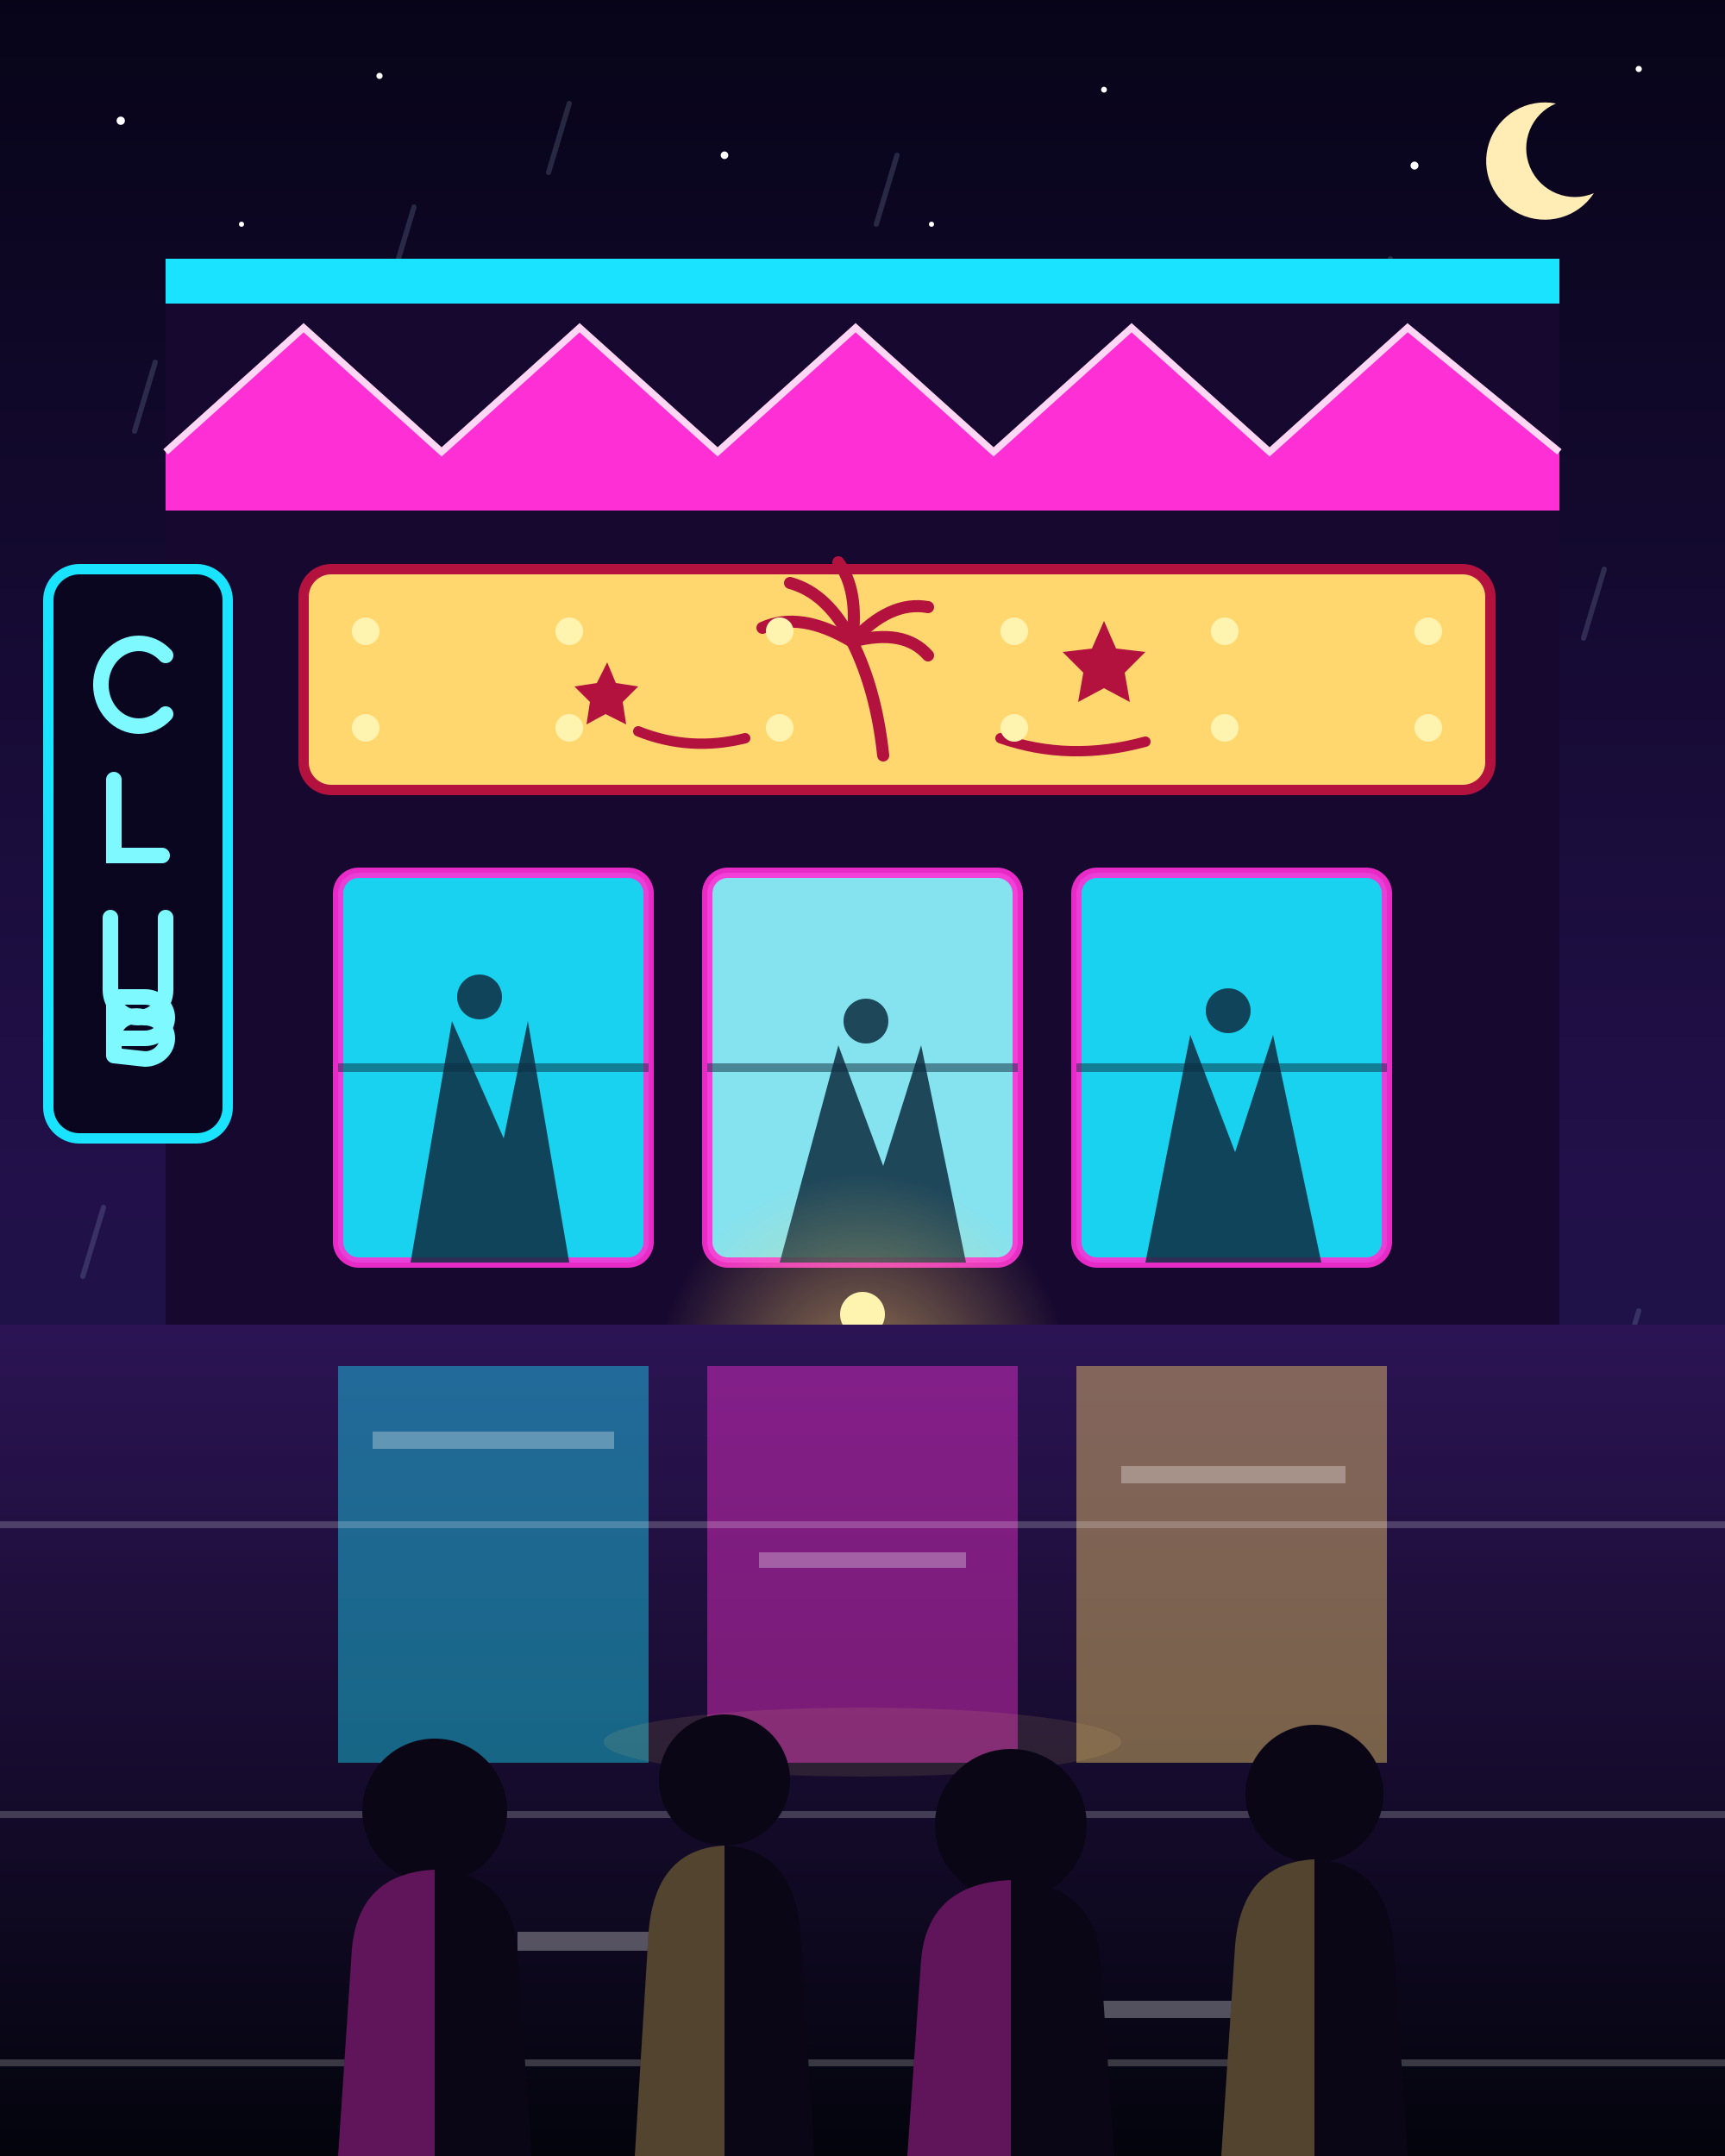
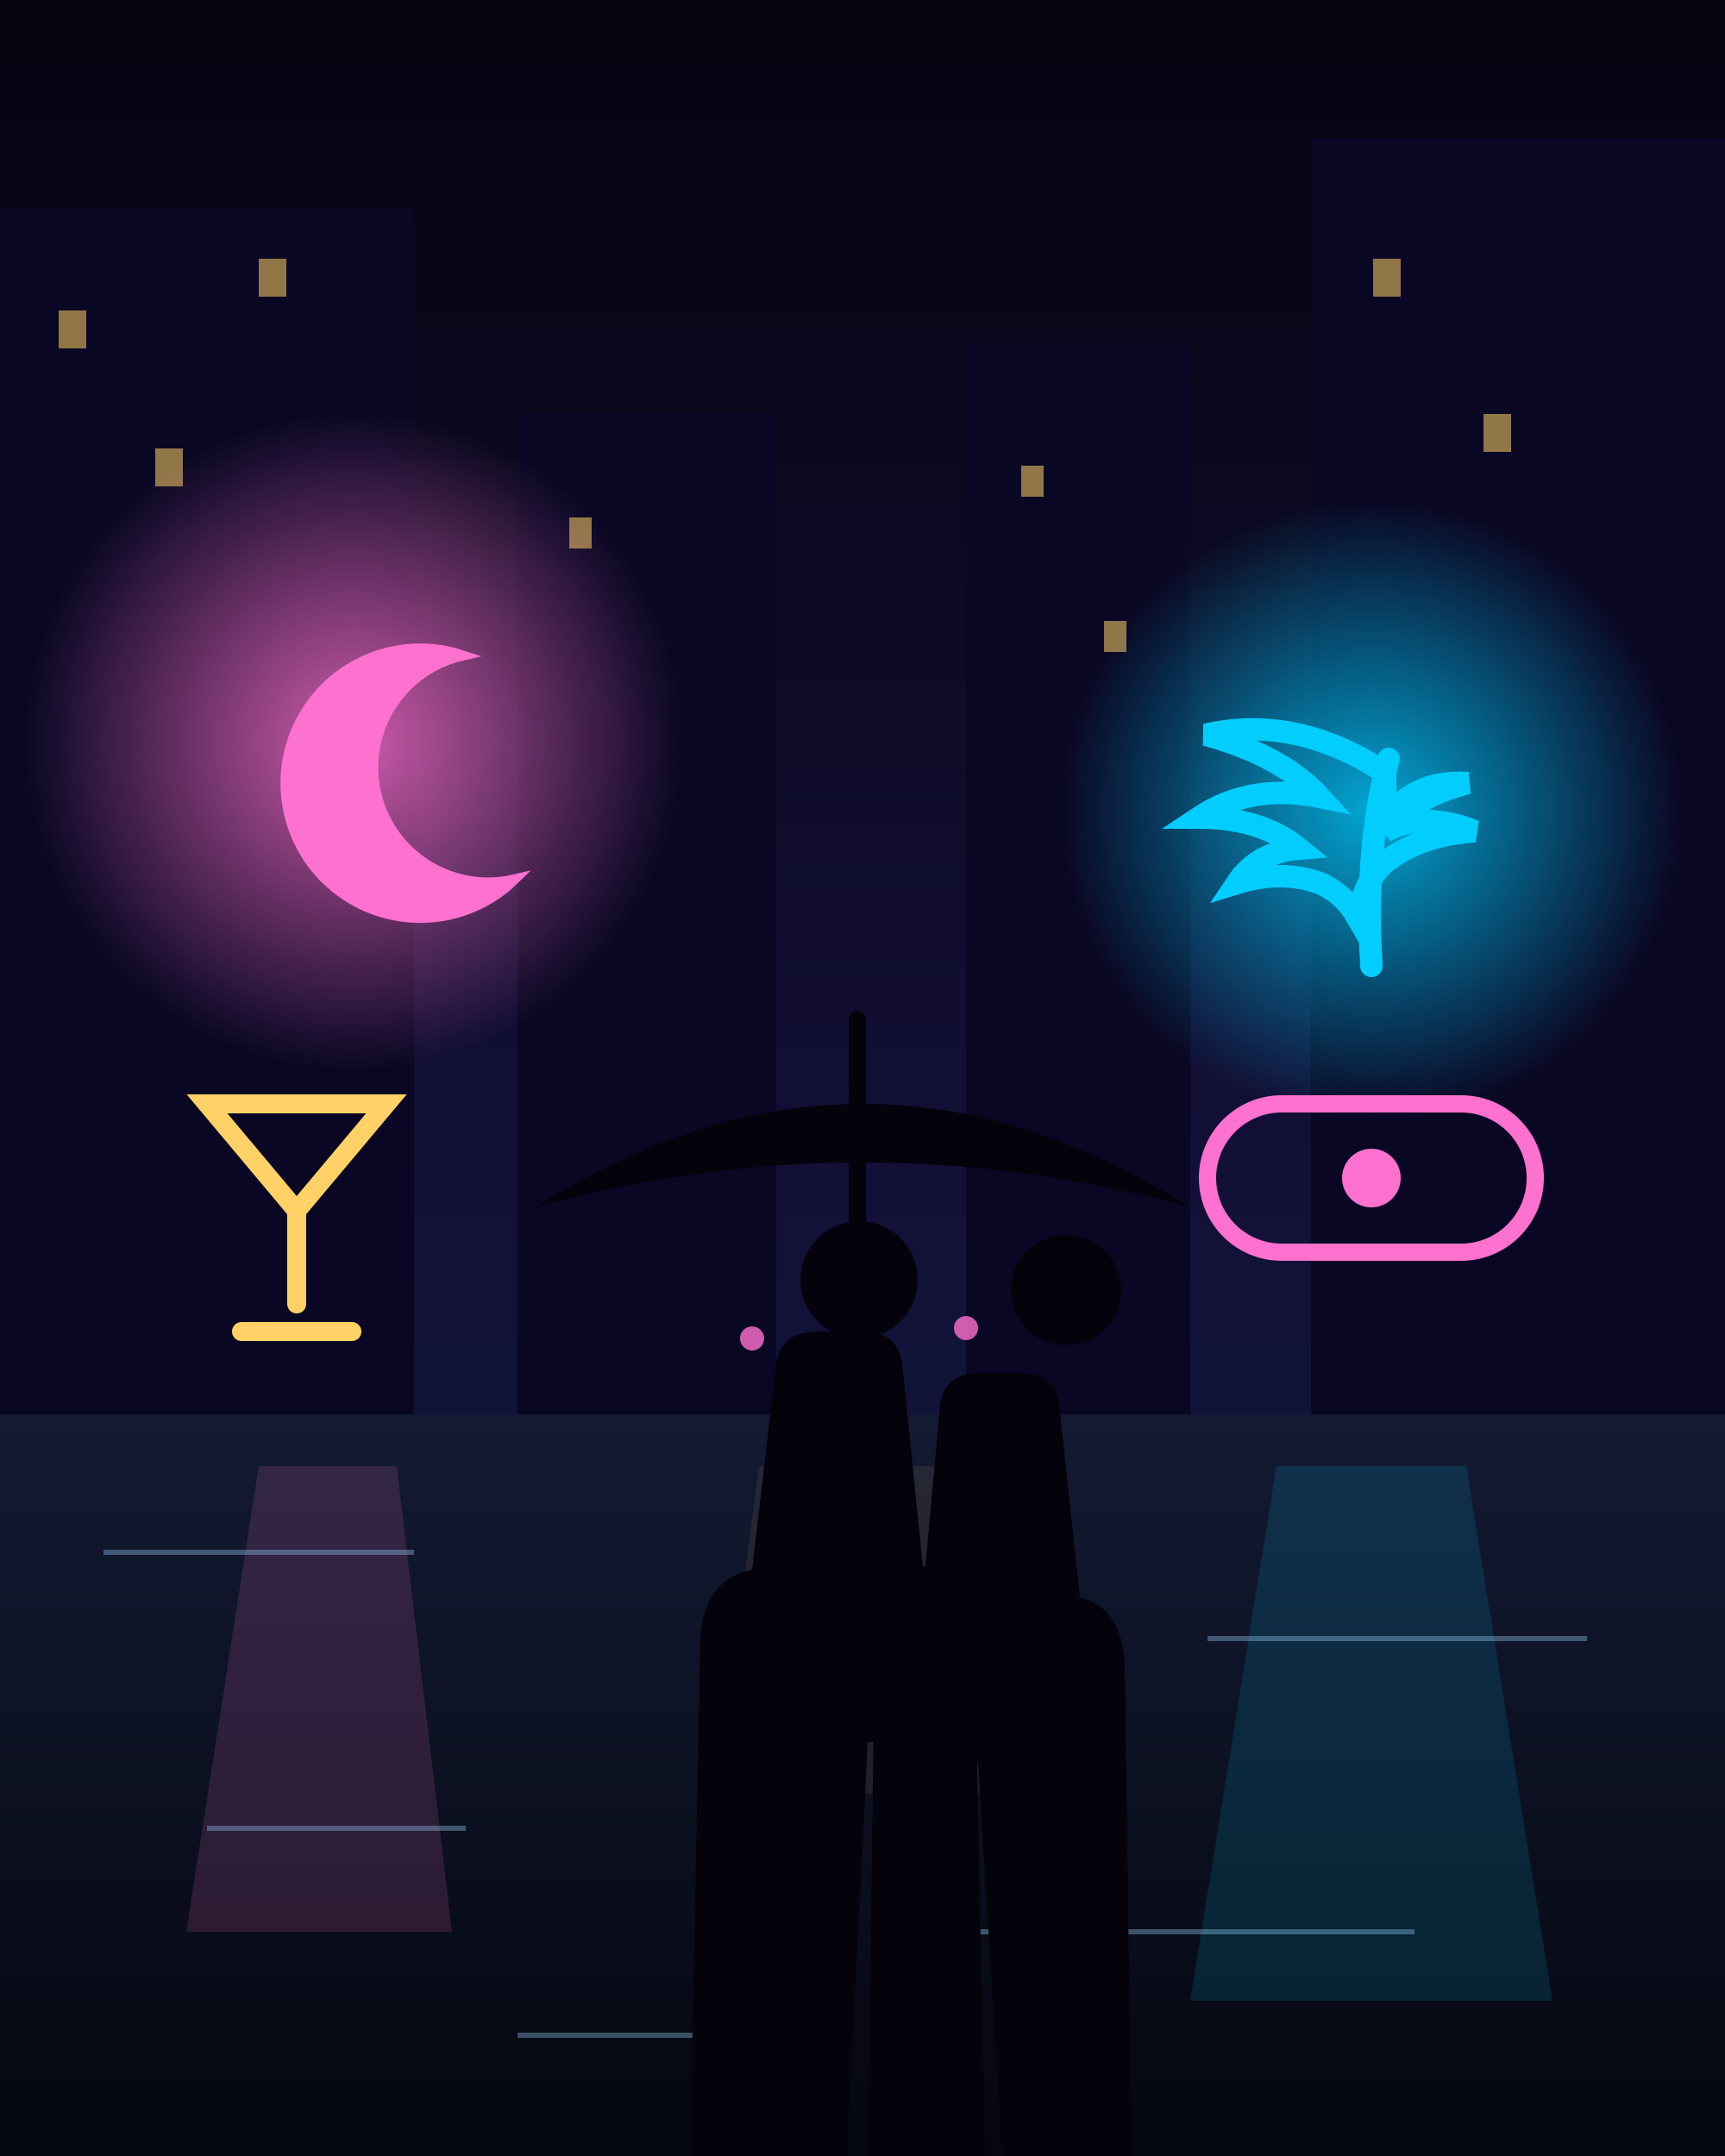
<svg xmlns="http://www.w3.org/2000/svg" viewBox="0 0 1000 1250" width="1000" height="1250">
  <defs>
-     <linearGradient id="nightsky" x1="0" y1="0" x2="0" y2="1">
-       <stop offset="0" stop-color="#070418" />
-       <stop offset=".55" stop-color="#22104a" />
+     <linearGradient id="night" x1="0" y1="0" x2="0" y2="1">
+       <stop offset="0" stop-color="#05030f" />
+       <stop offset=".55" stop-color="#131038" />
      <stop offset="1" stop-color="#0a2038" />
    </linearGradient>
    <linearGradient id="pavement" x1="0" y1="0" x2="0" y2="1">
-       <stop offset="0" stop-color="#2c1454" />
-       <stop offset="1" stop-color="#03040c" />
+       <stop offset="0" stop-color="#131a33" />
+       <stop offset="1" stop-color="#05070f" />
    </linearGradient>
-     <radialGradient id="lampGlow" cx=".5" cy=".5" r=".5">
-       <stop offset="0" stop-color="#ffd76e" stop-opacity=".55" />
-       <stop offset="1" stop-color="#ffd76e" stop-opacity="0" />
+     <radialGradient id="pinkGlow" cx=".5" cy=".5" r=".5">
+       <stop offset="0" stop-color="#ff71ce" stop-opacity=".8" />
+       <stop offset="1" stop-color="#ff71ce" stop-opacity="0" />
+     </radialGradient>
+     <radialGradient id="tealGlow" cx=".5" cy=".5" r=".5">
+       <stop offset="0" stop-color="#01cdfe" stop-opacity=".8" />
+       <stop offset="1" stop-color="#01cdfe" stop-opacity="0" />
    </radialGradient>
  </defs>
-   <rect width="1000" height="1250" fill="url(#nightsky)" />
-   <g fill="#ffffff">
-     <circle cx="70" cy="70" r="2.4" />
-     <circle cx="220" cy="44" r="1.8" />
-     <circle cx="420" cy="90" r="2.2" />
-     <circle cx="640" cy="52" r="1.7" />
-     <circle cx="820" cy="96" r="2.3" />
-     <circle cx="950" cy="40" r="1.8" />
-     <circle cx="540" cy="130" r="1.5" />
-     <circle cx="140" cy="130" r="1.5" />
+   <rect width="1000" height="1250" fill="url(#night)" />
+   <g fill="#0a0724">
+     <rect x="0" y="120" width="240" height="700" />
+     <rect x="760" y="80" width="240" height="740" />
+     <rect x="300" y="240" width="150" height="580" />
+     <rect x="560" y="200" width="130" height="620" />
  </g>
-   <path d="M902 60 a34 34 0 1 0 22 52 a27 27 0 1 1 -22 -52 Z" fill="#ffedb5" />
-   <g stroke="#bfe3ff" stroke-width="3" stroke-linecap="round" opacity=".16">
-     <path d="M90 210 l-12 40" />
-     <path d="M240 120 l-12 40" />
-     <path d="M388 300 l-12 40" />
-     <path d="M520 90 l-12 40" />
-     <path d="M668 240 l-12 40" />
-     <path d="M806 150 l-12 40" />
-     <path d="M930 330 l-12 40" />
-     <path d="M150 480 l-12 40" />
-     <path d="M880 560 l-12 40" />
-     <path d="M60 700 l-12 40" />
-     <path d="M950 760 l-12 40" />
-     <path d="M330 60 l-12 40" />
+   <g fill="#ffd166" opacity=".55">
+     <rect x="34" y="180" width="16" height="22" />
+     <rect x="90" y="260" width="16" height="22" />
+     <rect x="150" y="150" width="16" height="22" />
+     <rect x="796" y="150" width="16" height="22" />
+     <rect x="860" y="240" width="16" height="22" />
+     <rect x="330" y="300" width="13" height="18" />
+     <rect x="592" y="270" width="13" height="18" />
+     <rect x="640" y="360" width="13" height="18" />
  </g>
-   <rect x="96" y="150" width="808" height="618" fill="#170830" />
-   <rect x="96" y="150" width="808" height="26" fill="#19e3ff" />
-   <path d="M96 262 L176 190 L256 262 L336 190 L416 262 L496 190 L576 262 L656 190 L736 262 L816 190 L904 262 L904 296 L96 296 Z" fill="#ff2fd6" />
-   <path d="M96 262 L176 190 L256 262 L336 190 L416 262 L496 190 L576 262 L656 190 L736 262 L816 190 L904 262" fill="none" stroke="#ffd7f4" stroke-width="4" />
-   <g>
-     <rect x="28" y="330" width="104" height="330" rx="18" fill="#0b0620" stroke="#19e3ff" stroke-width="6" />
-     <g fill="none" stroke="#7df9ff" stroke-width="9" stroke-linecap="round">
-       <path d="M96 380 a22 24 0 1 0 0 34" />
-       <path d="M66 452 L66 496 L94 496" />
-       <path d="M64 532 L64 574 a16 16 0 0 0 32 0 L96 532" />
-       <path d="M66 640 L66 606 L84 606 a13 12 0 0 1 0 24 L66 630 a13 12 0 0 1 18 -12 a13 12 0 0 1 0 24 L66 640" transform="translate(0 -28)" />
+   <circle cx="205" cy="430" r="190" fill="url(#pinkGlow)" />
+   <circle cx="795" cy="470" r="180" fill="url(#tealGlow)" />
+   <g fill="none" stroke-linecap="round">
+     <path d="M268 380 a78 78 0 1 0 30 130 a62 62 0 1 1 -30 -130z" fill="#ff71ce" stroke="#ff71ce" stroke-width="6" />
+     <g stroke="#01cdfe" stroke-width="13">
+       <path d="M795 560 q-4 -70 10 -120" />
+       <path d="M803 448 q-52 -34 -104 -22 q44 12 66 36 q-40 -8 -70 12 q36 0 58 18 q-24 2 -36 20 q26 -8 48 0 q14 6 22 20 q4 -22 16 -32 q20 -16 52 -18 q-30 -12 -52 0 q16 -20 48 -28 q-34 -2 -48 24z" />
    </g>
+     <g stroke="#ffd166" stroke-width="11">
+       <path d="M120 640 l52 62 l52 -62 z" />
+       <path d="M172 702 l0 54" />
+       <path d="M140 772 l64 0" />
+     </g>
+     <rect x="700" y="640" width="190" height="86" rx="43" fill="none" stroke="#ff71ce" stroke-width="10" />
+     <circle cx="795" cy="683" r="17" fill="#ff71ce" stroke="none" />
  </g>
-   <rect x="176" y="330" width="688" height="128" rx="16" fill="#ffd76e" />
-   <rect x="176" y="330" width="688" height="128" rx="16" fill="none" stroke="#b3123f" stroke-width="6" />
-   <g transform="translate(520 394)">
-     <g stroke="#b3123f" stroke-width="7" fill="none" stroke-linecap="round">
-       <path d="M-8 44 Q-12 6 -26 -22" />
-       <path d="M-26 -22 q-30 -18 -52 -8" />
-       <path d="M-26 -22 q-14 -28 -36 -34" />
-       <path d="M-26 -22 q4 -30 -8 -46" />
-       <path d="M-26 -22 q22 -24 44 -20" />
-       <path d="M-26 -22 q30 -8 44 8" />
-     </g>
-     <path d="M120 -34 l7 16 17 2 -12 12 3 17 -15 -8 -15 8 3 -17 -12 -12 17 -2 Z" fill="#b3123f" />
-     <path d="M-168 -10 l5 12 13 2 -9 9 2 13 -12 -6 -11 6 2 -13 -9 -9 13 -2 Z" fill="#b3123f" />
-     <path d="M60 34 q40 14 84 2" stroke="#b3123f" stroke-width="6" fill="none" stroke-linecap="round" />
-     <path d="M-150 30 q30 12 62 4" stroke="#b3123f" stroke-width="6" fill="none" stroke-linecap="round" />
+   <rect y="820" width="1000" height="430" fill="url(#pavement)" />
+   <g opacity=".5">
+     <polygon points="150,850 230,850 262,1120 108,1120" fill="#ff71ce" opacity=".28" />
+     <polygon points="740,850 850,850 900,1160 690,1160" fill="#01cdfe" opacity=".25" />
+     <polygon points="440,850 560,850 585,1040 415,1040" fill="#ffd166" opacity=".16" />
  </g>
-   <g fill="#fff3b0">
-     <circle cx="212" cy="366" r="8" />
-     <circle cx="212" cy="422" r="8" />
-     <circle cx="828" cy="366" r="8" />
-     <circle cx="828" cy="422" r="8" />
-     <circle cx="330" cy="366" r="8" />
-     <circle cx="710" cy="366" r="8" />
-     <circle cx="330" cy="422" r="8" />
-     <circle cx="710" cy="422" r="8" />
-     <circle cx="452" cy="366" r="8" />
-     <circle cx="588" cy="366" r="8" />
-     <circle cx="452" cy="422" r="8" />
-     <circle cx="588" cy="422" r="8" />
+   <g stroke="#9fd8ff" stroke-width="3" opacity=".35">
+     <path d="M60 900 l180 0" />
+     <path d="M700 950 l220 0" />
+     <path d="M120 1060 l150 0" />
+     <path d="M560 1120 l260 0" />
+     <path d="M300 1180 l180 0" />
  </g>
-   <g>
-     <rect x="196" y="506" width="180" height="226" rx="12" fill="#19e3ff" opacity=".92" />
-     <rect x="410" y="506" width="180" height="226" rx="12" fill="#8ef4ff" opacity=".92" />
-     <rect x="624" y="506" width="180" height="226" rx="12" fill="#19e3ff" opacity=".92" />
-     <g stroke="#ff2fd6" stroke-width="6" fill="none" opacity=".9">
-       <rect x="196" y="506" width="180" height="226" rx="12" />
-       <rect x="410" y="506" width="180" height="226" rx="12" />
-       <rect x="624" y="506" width="180" height="226" rx="12" />
-     </g>
-     <path d="M196 619 L376 619 M410 619 L590 619 M624 619 L804 619" stroke="#0d2c40" stroke-width="5" opacity=".5" />
-     <g fill="#0d2c40" opacity=".85">
-       <path d="M238 732 L262 592 L292 660 L306 592 L330 732 Z" />
-       <path d="M452 732 L486 606 L512 676 L534 606 L560 732 Z" />
-       <path d="M664 732 L690 600 L716 668 L738 600 L766 732 Z" />
-       <circle cx="278" cy="578" r="13" />
-       <circle cx="502" cy="592" r="13" />
-       <circle cx="712" cy="586" r="13" />
-     </g>
+   <g fill="#04030c">
+     <path d="M310 700 q190 -120 380 0 q-190 -52 -380 0z" />
+     <rect x="492" y="586" width="10" height="130" rx="5" />
+     <path d="M400 1250 l6 -300 q2 -34 30 -40 l14 -120 q3 -18 24 -18 l26 0 q20 0 23 18 l12 118 q28 8 30 42 l6 300 -44 0 -14 -240 -10 0 -12 240z" />
+     <circle cx="498" cy="742" r="34" />
+     <path d="M596 1250 l-4 -286 q-2 -32 -26 -38 l-12 -112 q-3 -18 -22 -18 l-24 0 q-20 0 -23 18 l-10 110 q-26 8 -28 40 l-4 286 42 0 12 -228 10 0 14 228z" transform="translate(60 0)" />
+     <circle cx="618" cy="748" r="32" />
  </g>
-   <circle cx="500" cy="800" r="120" fill="url(#lampGlow)" />
-   <path d="M500 768 L500 830" stroke="#0a0616" stroke-width="9" />
-   <circle cx="500" cy="762" r="13" fill="#fff3b0" />
-   <rect y="768" width="1000" height="482" fill="url(#pavement)" />
-   <g opacity=".42">
-     <rect x="196" y="792" width="180" height="230" fill="#19e3ff" />
-     <rect x="410" y="792" width="180" height="230" fill="#ff2fd6" />
-     <rect x="624" y="792" width="180" height="230" fill="#ffd76e" />
-   </g>
-   <g opacity=".3">
-     <rect x="216" y="830" width="140" height="10" fill="#ffffff" />
-     <rect x="440" y="900" width="120" height="9" fill="#ffffff" />
-     <rect x="650" y="850" width="130" height="10" fill="#ffffff" />
-     <rect x="300" y="1120" width="150" height="11" fill="#ffffff" />
-     <rect x="600" y="1160" width="140" height="10" fill="#ffffff" />
-   </g>
-   <g stroke="#ffffff" stroke-width="4" opacity=".2">
-     <line x1="0" y1="884" x2="1000" y2="884" />
-     <line x1="0" y1="1052" x2="1000" y2="1052" />
-     <line x1="0" y1="1196" x2="1000" y2="1196" />
-   </g>
-   <ellipse cx="500" cy="1010" rx="150" ry="20" fill="#ffd76e" opacity=".10" />
-   <g fill="#0a0616">
-     <circle cx="252" cy="1050" r="42" />
-     <path d="M196 1250 L204 1130 Q208 1086 252 1084 Q296 1086 300 1130 L308 1250 Z" />
-     <circle cx="420" cy="1032" r="38" />
-     <path d="M368 1250 L376 1120 Q380 1072 420 1070 Q460 1072 464 1120 L472 1250 Z" />
-     <circle cx="586" cy="1058" r="44" />
-     <path d="M526 1250 L534 1136 Q538 1092 586 1090 Q634 1092 638 1136 L646 1250 Z" />
-     <circle cx="762" cy="1040" r="40" />
-     <path d="M708 1250 L716 1128 Q720 1080 762 1078 Q804 1080 808 1128 L816 1250 Z" />
-   </g>
-   <g fill="#ff2fd6" opacity=".35">
-     <path d="M196 1250 L204 1130 Q208 1086 252 1084 L252 1250 Z" />
-     <path d="M526 1250 L534 1136 Q538 1092 586 1090 L586 1250 Z" />
-   </g>
-   <g fill="#ffd76e" opacity=".3">
-     <path d="M368 1250 L376 1120 Q380 1072 420 1070 L420 1250 Z" />
-     <path d="M708 1250 L716 1128 Q720 1080 762 1078 L762 1250 Z" />
+   <g fill="#ff71ce" opacity=".8">
+     <circle cx="436" cy="776" r="7" />
+     <circle cx="560" cy="770" r="7" />
  </g>
</svg>
